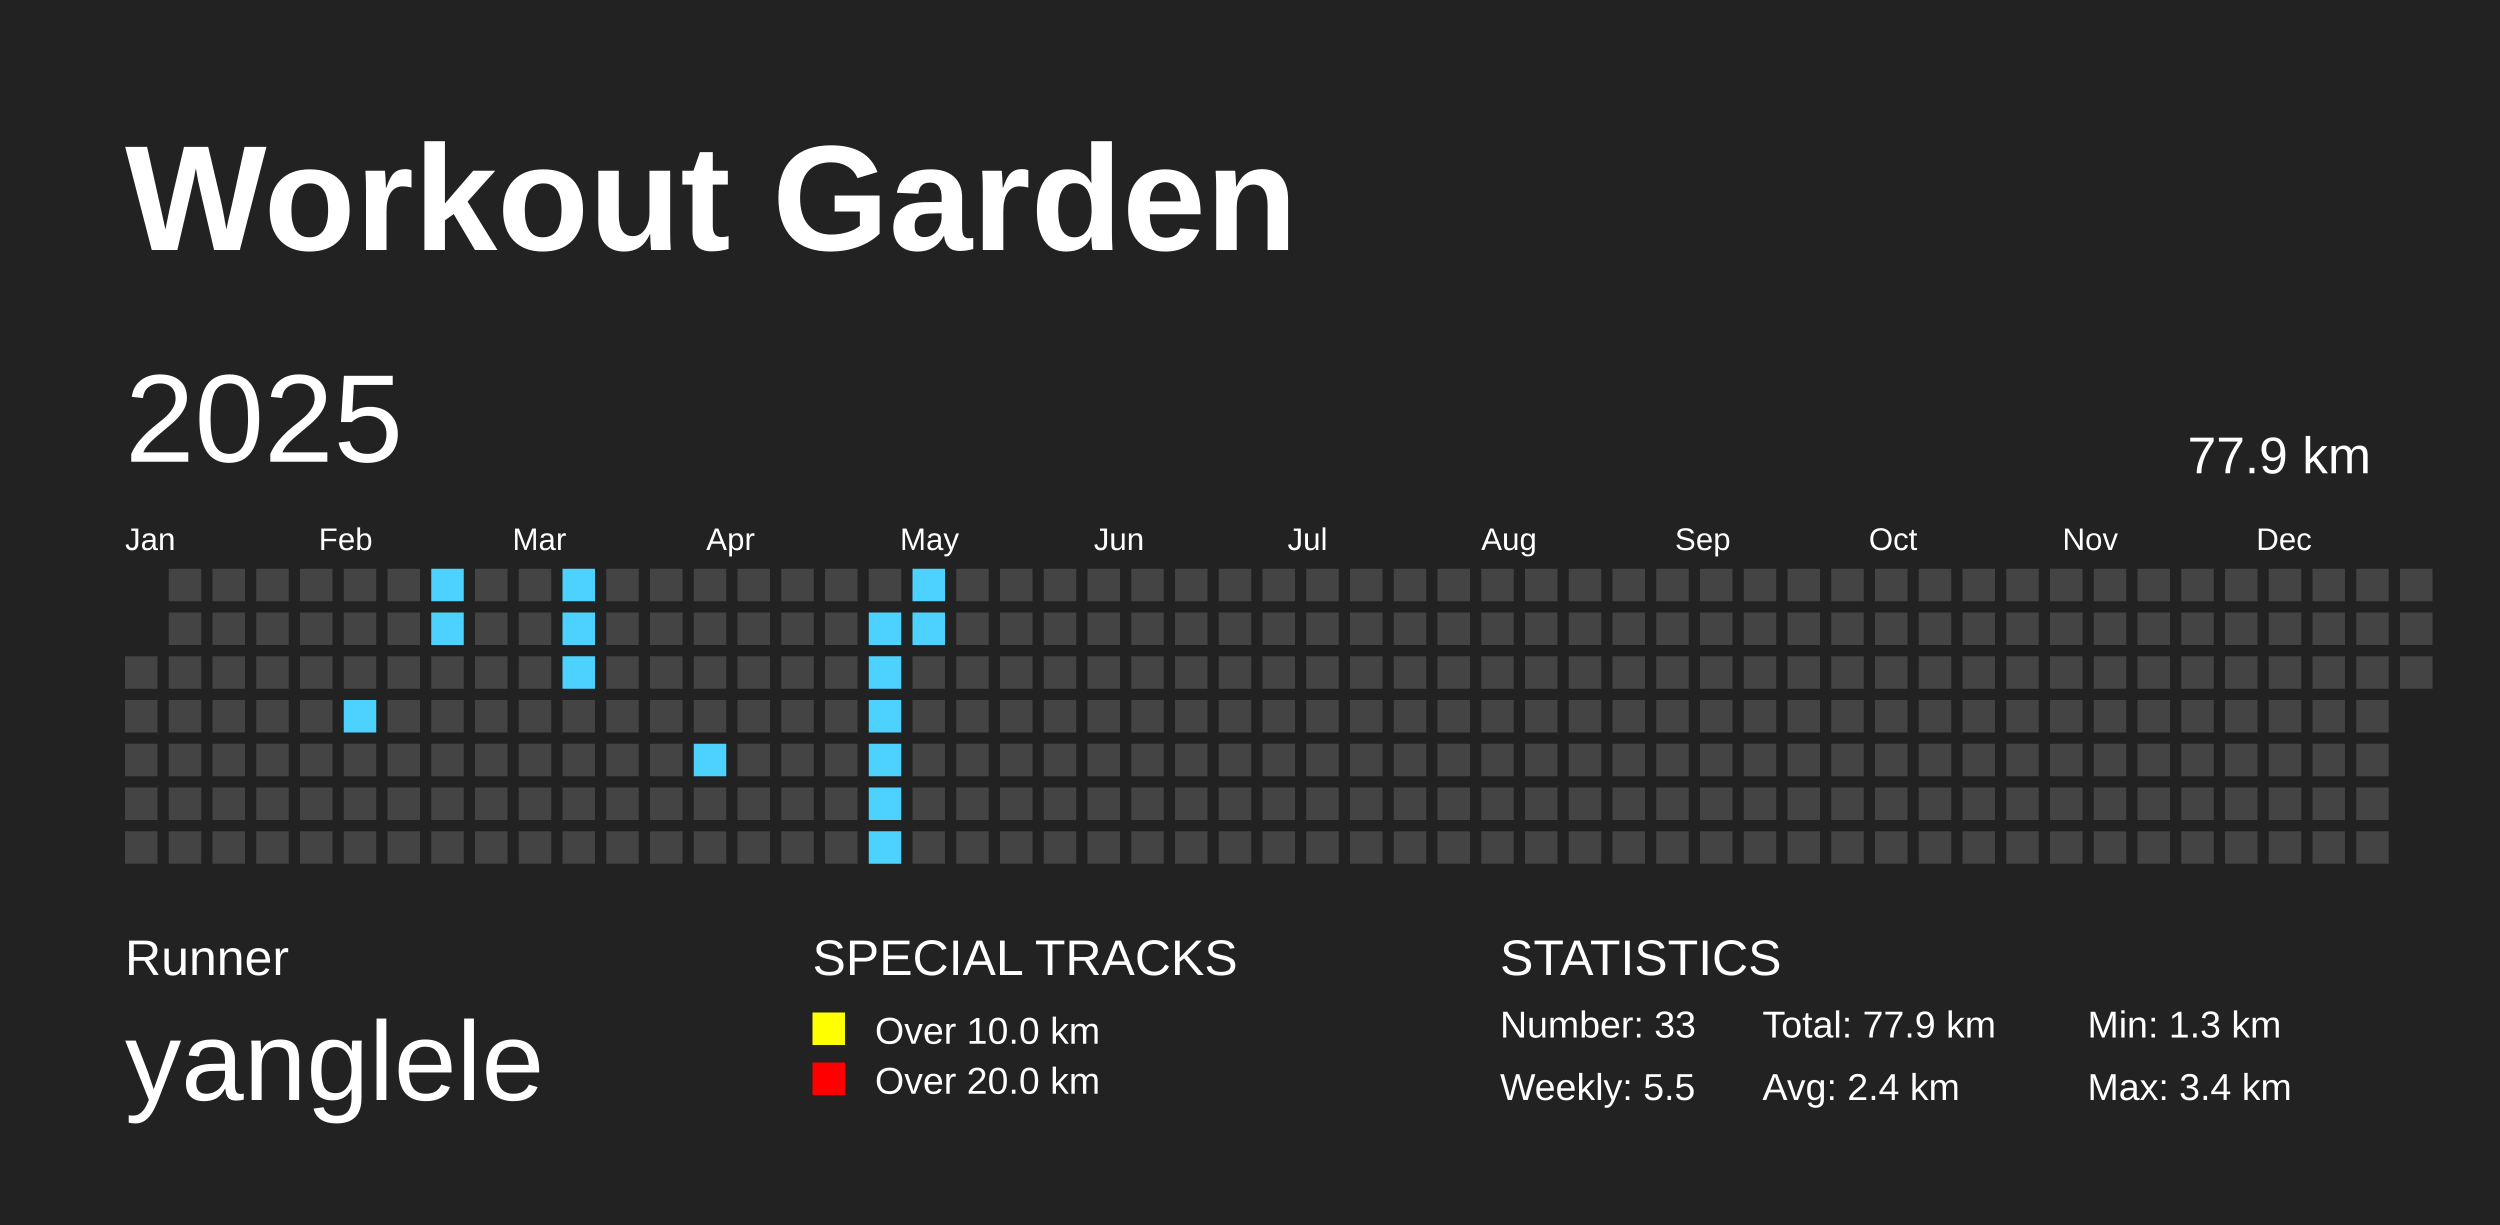
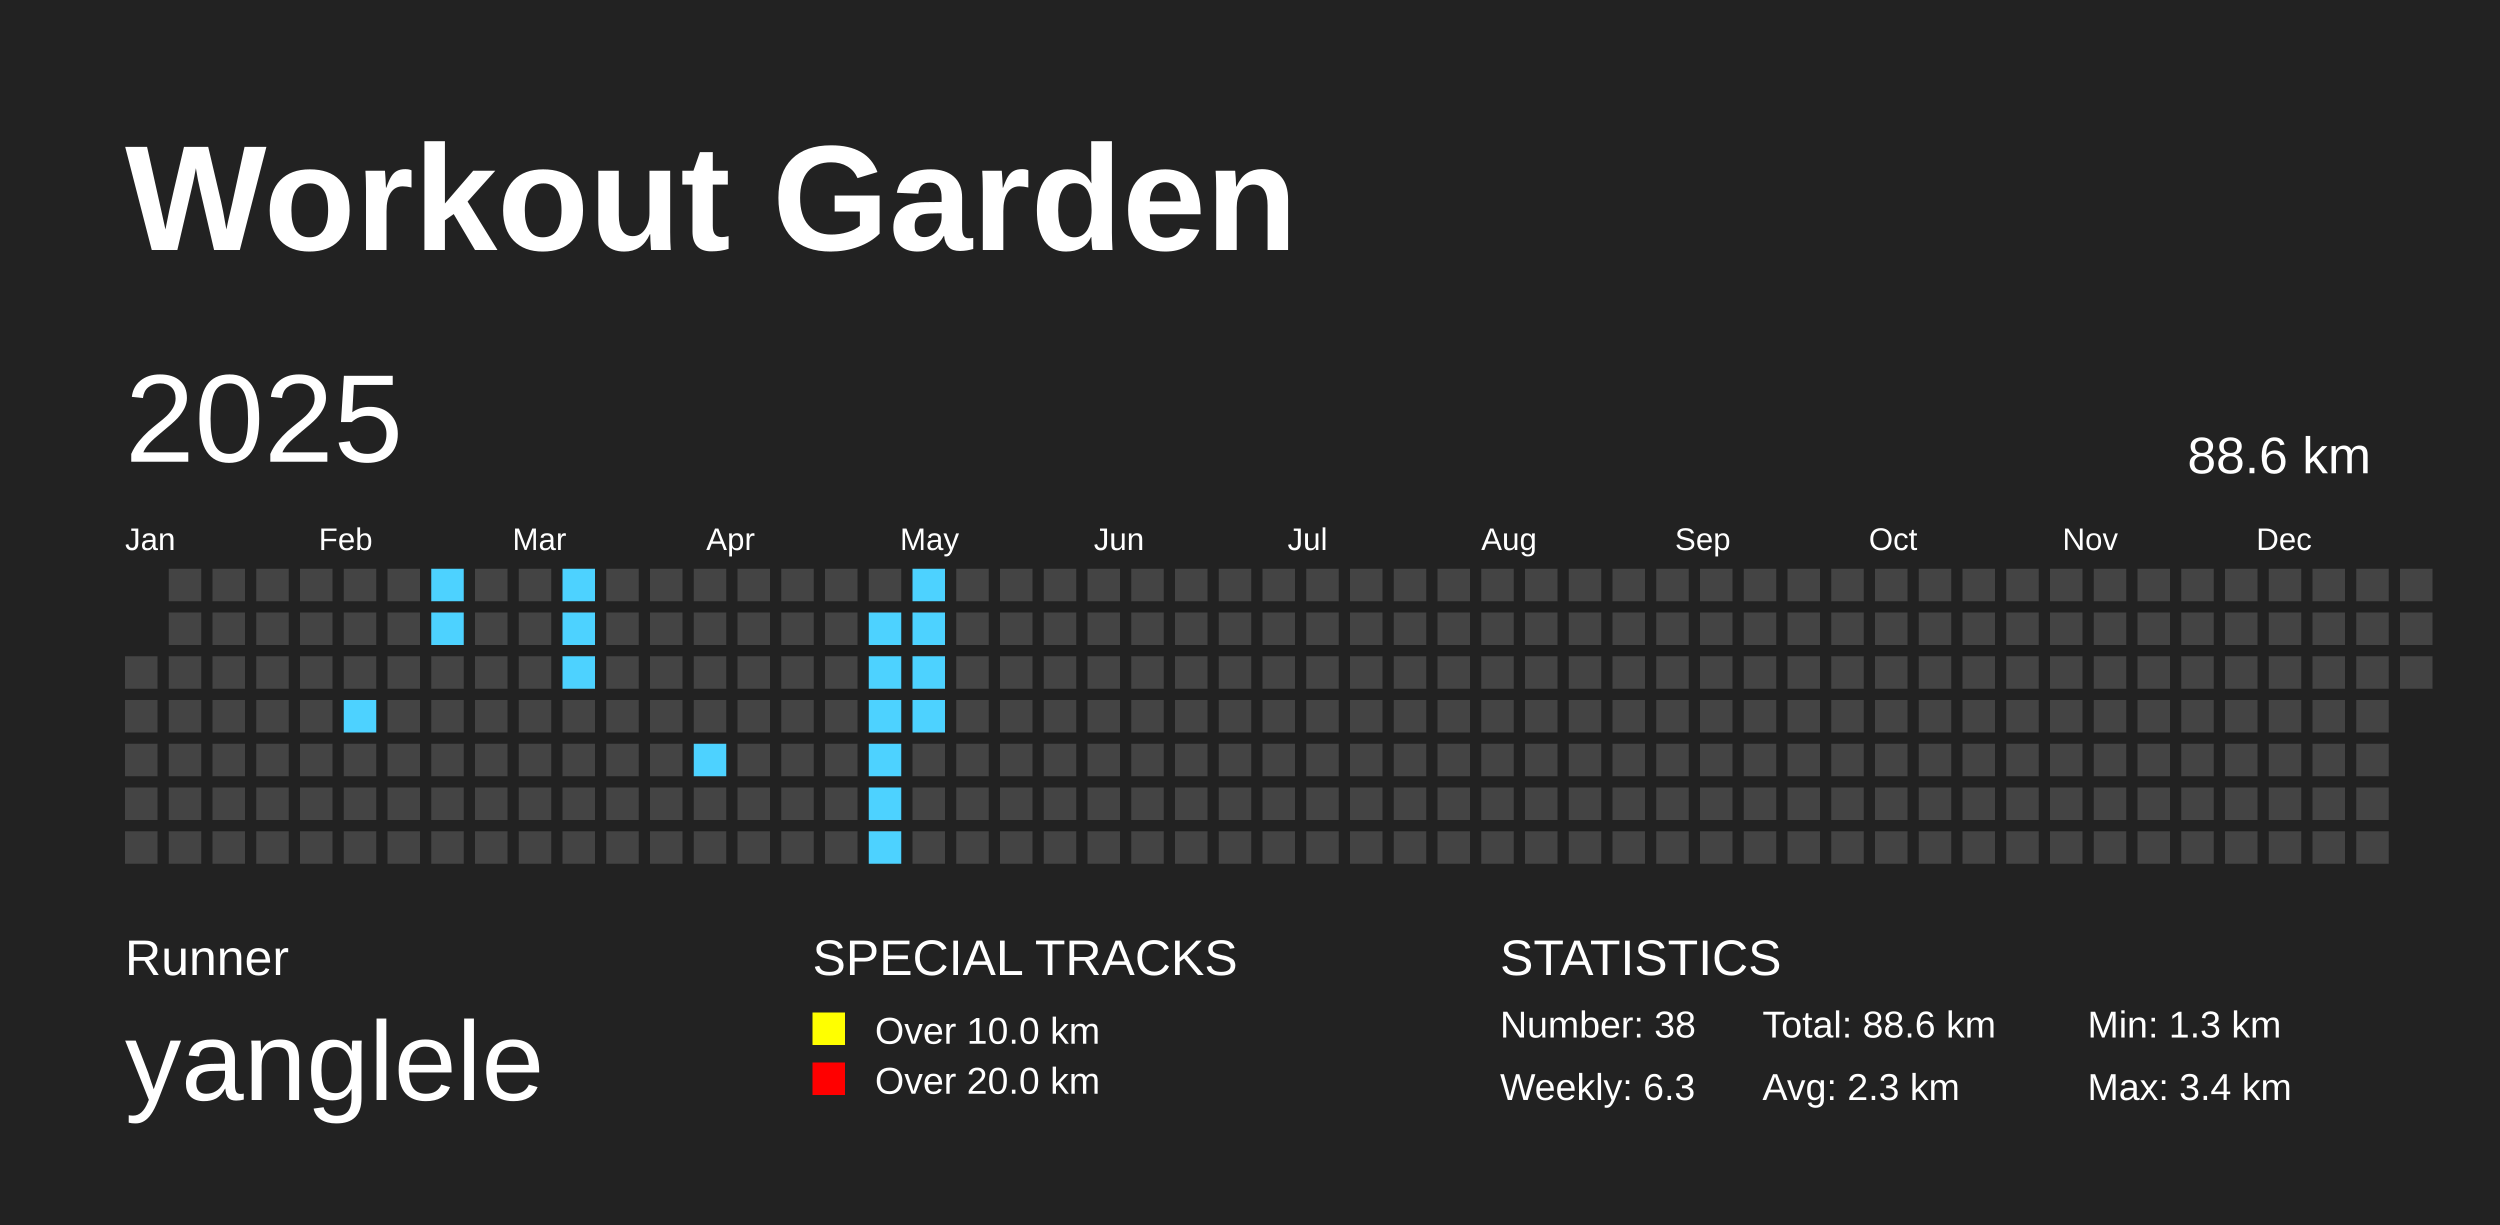
<svg xmlns="http://www.w3.org/2000/svg" baseProfile="full" height="98mm" version="1.1" viewBox="0,0,200,98" width="200mm">
  <defs />
  <rect fill="#222222" height="98" width="200" x="0" y="0" />
  <text fill="#FFFFFF" style="font-size:12px; font-family:Arial; font-weight:bold;" x="10" y="20">Workout Garden</text>
  <text fill="#FFFFFF" style="font-size:4px; font-family:Arial" x="10" y="78">Runner</text>
  <text fill="#FFFFFF" style="font-size:9px; font-family:Arial" x="10" y="88">yanglele</text>
  <text fill="#FFFFFF" style="font-size:4px; font-family:Arial" x="65" y="78">SPECIAL TRACKS</text>
  <rect fill="yellow" height="2.6" width="2.6" x="65" y="81" />
  <text fill="#FFFFFF" style="font-size:3px; font-family:Arial" x="70" y="83.5">Over 10.0 km</text>
  <rect fill="red" height="2.6" width="2.6" x="65" y="85" />
  <text fill="#FFFFFF" style="font-size:3px; font-family:Arial" x="70" y="87.5">Over 20.0 km</text>
  <text fill="#FFFFFF" style="font-size:4px; font-family:Arial" x="120" y="78">STATISTICS</text>
-   <text fill="#FFFFFF" style="font-size:3px; font-family:Arial" x="120" y="83">Number: 33</text>
-   <text fill="#FFFFFF" style="font-size:3px; font-family:Arial" x="120" y="88">Weekly: 5.5</text>
-   <text fill="#FFFFFF" style="font-size:3px; font-family:Arial" x="141" y="83">Total: 77.9 km</text>
-   <text fill="#FFFFFF" style="font-size:3px; font-family:Arial" x="141" y="88">Avg: 2.4 km</text>
+   <text fill="#FFFFFF" style="font-size:3px; font-family:Arial" x="120" y="83">Number: 38</text>
+   <text fill="#FFFFFF" style="font-size:3px; font-family:Arial" x="120" y="88">Weekly: 6.3</text>
+   <text fill="#FFFFFF" style="font-size:3px; font-family:Arial" x="141" y="83">Total: 88.6 km</text>
+   <text fill="#FFFFFF" style="font-size:3px; font-family:Arial" x="141" y="88">Avg: 2.3 km</text>
  <text fill="#FFFFFF" style="font-size:3px; font-family:Arial" x="167" y="83">Min: 1.3 km</text>
  <text fill="#FFFFFF" style="font-size:3px; font-family:Arial" x="167" y="88">Max: 3.4 km</text>
  <text dominant-baseline="hanging" fill="#FFFFFF" style="font-size:10.0px; font-family:Arial;" x="10" y="30">2025</text>
-   <text dominant-baseline="hanging" fill="#FFFFFF" style="font-size:4.125px; font-family:Arial;" x="175" y="35">77.9 km</text>
+   <text dominant-baseline="hanging" fill="#FFFFFF" style="font-size:4.125px; font-family:Arial;" x="175" y="35">88.6 km</text>
  <text fill="#FFFFFF" style="font-size:2.5px; font-family:Arial" x="10.0" y="44">Jan</text>
  <text fill="#FFFFFF" style="font-size:2.5px; font-family:Arial" x="25.5" y="44">Feb</text>
  <text fill="#FFFFFF" style="font-size:2.5px; font-family:Arial" x="41.0" y="44">Mar</text>
  <text fill="#FFFFFF" style="font-size:2.5px; font-family:Arial" x="56.5" y="44">Apr</text>
  <text fill="#FFFFFF" style="font-size:2.5px; font-family:Arial" x="72.0" y="44">May</text>
  <text fill="#FFFFFF" style="font-size:2.5px; font-family:Arial" x="87.5" y="44">Jun</text>
  <text fill="#FFFFFF" style="font-size:2.5px; font-family:Arial" x="103.0" y="44">Jul</text>
  <text fill="#FFFFFF" style="font-size:2.5px; font-family:Arial" x="118.5" y="44">Aug</text>
  <text fill="#FFFFFF" style="font-size:2.5px; font-family:Arial" x="134.0" y="44">Sep</text>
  <text fill="#FFFFFF" style="font-size:2.5px; font-family:Arial" x="149.5" y="44">Oct</text>
  <text fill="#FFFFFF" style="font-size:2.5px; font-family:Arial" x="165.0" y="44">Nov</text>
  <text fill="#FFFFFF" style="font-size:2.5px; font-family:Arial" x="180.5" y="44">Dec</text>
  <rect fill="#444444" height="2.6" width="2.6" x="10.0" y="52.5" />
  <rect fill="#444444" height="2.6" width="2.6" x="10.0" y="56.0" />
  <rect fill="#444444" height="2.6" width="2.6" x="10.0" y="59.5" />
  <rect fill="#444444" height="2.6" width="2.6" x="10.0" y="63.0" />
  <rect fill="#444444" height="2.6" width="2.6" x="10.0" y="66.5" />
  <rect fill="#444444" height="2.6" width="2.6" x="13.5" y="45.5" />
  <rect fill="#444444" height="2.6" width="2.6" x="13.5" y="49.0" />
  <rect fill="#444444" height="2.6" width="2.6" x="13.5" y="52.5" />
  <rect fill="#444444" height="2.6" width="2.6" x="13.5" y="56.0" />
  <rect fill="#444444" height="2.6" width="2.6" x="13.5" y="59.5" />
  <rect fill="#444444" height="2.6" width="2.6" x="13.5" y="63.0" />
  <rect fill="#444444" height="2.6" width="2.6" x="13.5" y="66.5" />
  <rect fill="#444444" height="2.6" width="2.6" x="17.0" y="45.5" />
  <rect fill="#444444" height="2.6" width="2.6" x="17.0" y="49.0" />
  <rect fill="#444444" height="2.6" width="2.6" x="17.0" y="52.5" />
  <rect fill="#444444" height="2.6" width="2.6" x="17.0" y="56.0" />
  <rect fill="#444444" height="2.6" width="2.6" x="17.0" y="59.5" />
  <rect fill="#444444" height="2.6" width="2.6" x="17.0" y="63.0" />
  <rect fill="#444444" height="2.6" width="2.6" x="17.0" y="66.5" />
  <rect fill="#444444" height="2.6" width="2.6" x="20.5" y="45.5" />
  <rect fill="#444444" height="2.6" width="2.6" x="20.5" y="49.0" />
  <rect fill="#444444" height="2.6" width="2.6" x="20.5" y="52.5" />
  <rect fill="#444444" height="2.6" width="2.6" x="20.5" y="56.0" />
  <rect fill="#444444" height="2.6" width="2.6" x="20.5" y="59.5" />
  <rect fill="#444444" height="2.6" width="2.6" x="20.5" y="63.0" />
  <rect fill="#444444" height="2.6" width="2.6" x="20.5" y="66.5" />
  <rect fill="#444444" height="2.6" width="2.6" x="24.0" y="45.5" />
  <rect fill="#444444" height="2.6" width="2.6" x="24.0" y="49.0" />
  <rect fill="#444444" height="2.6" width="2.6" x="24.0" y="52.5" />
  <rect fill="#444444" height="2.6" width="2.6" x="24.0" y="56.0" />
  <rect fill="#444444" height="2.6" width="2.6" x="24.0" y="59.5" />
  <rect fill="#444444" height="2.6" width="2.6" x="24.0" y="63.0" />
  <rect fill="#444444" height="2.6" width="2.6" x="24.0" y="66.5" />
  <rect fill="#444444" height="2.6" width="2.6" x="27.5" y="45.5" />
  <rect fill="#444444" height="2.6" width="2.6" x="27.5" y="49.0" />
  <rect fill="#444444" height="2.6" width="2.6" x="27.5" y="52.5" />
  <rect fill="#4DD2FF" height="2.6" width="2.6" x="27.5" y="56.0" />
  <rect fill="#444444" height="2.6" width="2.6" x="27.5" y="59.5" />
  <rect fill="#444444" height="2.6" width="2.6" x="27.5" y="63.0" />
  <rect fill="#444444" height="2.6" width="2.6" x="27.5" y="66.5" />
  <rect fill="#444444" height="2.6" width="2.6" x="31.0" y="45.5" />
  <rect fill="#444444" height="2.6" width="2.6" x="31.0" y="49.0" />
  <rect fill="#444444" height="2.6" width="2.6" x="31.0" y="52.5" />
  <rect fill="#444444" height="2.6" width="2.6" x="31.0" y="56.0" />
  <rect fill="#444444" height="2.6" width="2.6" x="31.0" y="59.5" />
  <rect fill="#444444" height="2.6" width="2.6" x="31.0" y="63.0" />
  <rect fill="#444444" height="2.6" width="2.6" x="31.0" y="66.5" />
  <rect fill="#4DD2FF" height="2.6" width="2.6" x="34.5" y="45.5" />
  <rect fill="#4DD2FF" height="2.6" width="2.6" x="34.5" y="49.0" />
  <rect fill="#444444" height="2.6" width="2.6" x="34.5" y="52.5" />
  <rect fill="#444444" height="2.6" width="2.6" x="34.5" y="56.0" />
  <rect fill="#444444" height="2.6" width="2.6" x="34.5" y="59.5" />
  <rect fill="#444444" height="2.6" width="2.6" x="34.5" y="63.0" />
  <rect fill="#444444" height="2.6" width="2.6" x="34.5" y="66.5" />
  <rect fill="#444444" height="2.6" width="2.6" x="38.0" y="45.5" />
  <rect fill="#444444" height="2.6" width="2.6" x="38.0" y="49.0" />
  <rect fill="#444444" height="2.6" width="2.6" x="38.0" y="52.5" />
  <rect fill="#444444" height="2.6" width="2.6" x="38.0" y="56.0" />
  <rect fill="#444444" height="2.6" width="2.6" x="38.0" y="59.5" />
  <rect fill="#444444" height="2.6" width="2.6" x="38.0" y="63.0" />
  <rect fill="#444444" height="2.6" width="2.6" x="38.0" y="66.5" />
  <rect fill="#444444" height="2.6" width="2.6" x="41.5" y="45.5" />
  <rect fill="#444444" height="2.6" width="2.6" x="41.5" y="49.0" />
  <rect fill="#444444" height="2.6" width="2.6" x="41.5" y="52.5" />
  <rect fill="#444444" height="2.6" width="2.6" x="41.5" y="56.0" />
  <rect fill="#444444" height="2.6" width="2.6" x="41.5" y="59.5" />
  <rect fill="#444444" height="2.6" width="2.6" x="41.5" y="63.0" />
  <rect fill="#444444" height="2.6" width="2.6" x="41.5" y="66.5" />
  <rect fill="#4DD2FF" height="2.6" width="2.6" x="45.0" y="45.5" />
  <rect fill="#4DD2FF" height="2.6" width="2.6" x="45.0" y="49.0" />
  <rect fill="#4DD2FF" height="2.6" width="2.6" x="45.0" y="52.5" />
  <rect fill="#444444" height="2.6" width="2.6" x="45.0" y="56.0" />
  <rect fill="#444444" height="2.6" width="2.6" x="45.0" y="59.5" />
  <rect fill="#444444" height="2.6" width="2.6" x="45.0" y="63.0" />
  <rect fill="#444444" height="2.6" width="2.6" x="45.0" y="66.5" />
  <rect fill="#444444" height="2.6" width="2.6" x="48.5" y="45.5" />
  <rect fill="#444444" height="2.6" width="2.6" x="48.5" y="49.0" />
  <rect fill="#444444" height="2.6" width="2.6" x="48.5" y="52.5" />
  <rect fill="#444444" height="2.6" width="2.6" x="48.5" y="56.0" />
  <rect fill="#444444" height="2.6" width="2.6" x="48.5" y="59.5" />
  <rect fill="#444444" height="2.6" width="2.6" x="48.5" y="63.0" />
  <rect fill="#444444" height="2.6" width="2.6" x="48.5" y="66.5" />
  <rect fill="#444444" height="2.6" width="2.6" x="52.0" y="45.5" />
  <rect fill="#444444" height="2.6" width="2.6" x="52.0" y="49.0" />
  <rect fill="#444444" height="2.6" width="2.6" x="52.0" y="52.5" />
  <rect fill="#444444" height="2.6" width="2.6" x="52.0" y="56.0" />
  <rect fill="#444444" height="2.6" width="2.6" x="52.0" y="59.5" />
  <rect fill="#444444" height="2.6" width="2.6" x="52.0" y="63.0" />
  <rect fill="#444444" height="2.6" width="2.6" x="52.0" y="66.5" />
  <rect fill="#444444" height="2.6" width="2.6" x="55.5" y="45.5" />
  <rect fill="#444444" height="2.6" width="2.6" x="55.5" y="49.0" />
  <rect fill="#444444" height="2.6" width="2.6" x="55.5" y="52.5" />
  <rect fill="#444444" height="2.6" width="2.6" x="55.5" y="56.0" />
  <rect fill="#4DD2FF" height="2.6" width="2.6" x="55.5" y="59.5" />
  <rect fill="#444444" height="2.6" width="2.6" x="55.5" y="63.0" />
  <rect fill="#444444" height="2.6" width="2.6" x="55.5" y="66.5" />
  <rect fill="#444444" height="2.6" width="2.6" x="59.0" y="45.5" />
  <rect fill="#444444" height="2.6" width="2.6" x="59.0" y="49.0" />
  <rect fill="#444444" height="2.6" width="2.6" x="59.0" y="52.5" />
  <rect fill="#444444" height="2.6" width="2.6" x="59.0" y="56.0" />
  <rect fill="#444444" height="2.6" width="2.6" x="59.0" y="59.5" />
  <rect fill="#444444" height="2.6" width="2.6" x="59.0" y="63.0" />
  <rect fill="#444444" height="2.6" width="2.6" x="59.0" y="66.5" />
  <rect fill="#444444" height="2.6" width="2.6" x="62.5" y="45.5" />
  <rect fill="#444444" height="2.6" width="2.6" x="62.5" y="49.0" />
  <rect fill="#444444" height="2.6" width="2.6" x="62.5" y="52.5" />
  <rect fill="#444444" height="2.6" width="2.6" x="62.5" y="56.0" />
  <rect fill="#444444" height="2.6" width="2.6" x="62.5" y="59.5" />
  <rect fill="#444444" height="2.6" width="2.6" x="62.5" y="63.0" />
  <rect fill="#444444" height="2.6" width="2.6" x="62.5" y="66.5" />
  <rect fill="#444444" height="2.6" width="2.6" x="66.0" y="45.5" />
  <rect fill="#444444" height="2.6" width="2.6" x="66.0" y="49.0" />
  <rect fill="#444444" height="2.6" width="2.6" x="66.0" y="52.5" />
  <rect fill="#444444" height="2.6" width="2.6" x="66.0" y="56.0" />
  <rect fill="#444444" height="2.6" width="2.6" x="66.0" y="59.5" />
  <rect fill="#444444" height="2.6" width="2.6" x="66.0" y="63.0" />
  <rect fill="#444444" height="2.6" width="2.6" x="66.0" y="66.5" />
  <rect fill="#444444" height="2.6" width="2.6" x="69.5" y="45.5" />
  <rect fill="#4DD2FF" height="2.6" width="2.6" x="69.5" y="49.0" />
  <rect fill="#4DD2FF" height="2.6" width="2.6" x="69.5" y="52.5" />
  <rect fill="#4DD2FF" height="2.6" width="2.6" x="69.5" y="56.0" />
  <rect fill="#4DD2FF" height="2.6" width="2.6" x="69.5" y="59.5" />
  <rect fill="#4DD2FF" height="2.6" width="2.6" x="69.5" y="63.0" />
  <rect fill="#4DD2FF" height="2.6" width="2.6" x="69.5" y="66.5" />
  <rect fill="#4DD2FF" height="2.6" width="2.6" x="73.0" y="45.5" />
  <rect fill="#4DD2FF" height="2.6" width="2.6" x="73.0" y="49.0" />
-   <rect fill="#444444" height="2.6" width="2.6" x="73.0" y="52.5" />
-   <rect fill="#444444" height="2.6" width="2.6" x="73.0" y="56.0" />
+   <rect fill="#4DD2FF" height="2.6" width="2.6" x="73.0" y="52.5" />
+   <rect fill="#4DD2FF" height="2.6" width="2.6" x="73.0" y="56.0" />
  <rect fill="#444444" height="2.6" width="2.6" x="73.0" y="59.5" />
  <rect fill="#444444" height="2.6" width="2.6" x="73.0" y="63.0" />
  <rect fill="#444444" height="2.6" width="2.6" x="73.0" y="66.5" />
  <rect fill="#444444" height="2.6" width="2.6" x="76.5" y="45.5" />
  <rect fill="#444444" height="2.6" width="2.6" x="76.5" y="49.0" />
  <rect fill="#444444" height="2.6" width="2.6" x="76.5" y="52.5" />
  <rect fill="#444444" height="2.6" width="2.6" x="76.5" y="56.0" />
  <rect fill="#444444" height="2.6" width="2.6" x="76.5" y="59.5" />
  <rect fill="#444444" height="2.6" width="2.6" x="76.5" y="63.0" />
  <rect fill="#444444" height="2.6" width="2.6" x="76.5" y="66.5" />
  <rect fill="#444444" height="2.6" width="2.6" x="80.0" y="45.5" />
  <rect fill="#444444" height="2.6" width="2.6" x="80.0" y="49.0" />
  <rect fill="#444444" height="2.6" width="2.6" x="80.0" y="52.5" />
  <rect fill="#444444" height="2.6" width="2.6" x="80.0" y="56.0" />
  <rect fill="#444444" height="2.6" width="2.6" x="80.0" y="59.5" />
  <rect fill="#444444" height="2.6" width="2.6" x="80.0" y="63.0" />
  <rect fill="#444444" height="2.6" width="2.6" x="80.0" y="66.5" />
  <rect fill="#444444" height="2.6" width="2.6" x="83.5" y="45.5" />
  <rect fill="#444444" height="2.6" width="2.6" x="83.5" y="49.0" />
  <rect fill="#444444" height="2.6" width="2.6" x="83.5" y="52.5" />
  <rect fill="#444444" height="2.6" width="2.6" x="83.5" y="56.0" />
  <rect fill="#444444" height="2.6" width="2.6" x="83.5" y="59.5" />
  <rect fill="#444444" height="2.6" width="2.6" x="83.5" y="63.0" />
  <rect fill="#444444" height="2.6" width="2.6" x="83.5" y="66.5" />
  <rect fill="#444444" height="2.6" width="2.6" x="87.0" y="45.5" />
  <rect fill="#444444" height="2.6" width="2.6" x="87.0" y="49.0" />
  <rect fill="#444444" height="2.6" width="2.6" x="87.0" y="52.5" />
  <rect fill="#444444" height="2.6" width="2.6" x="87.0" y="56.0" />
  <rect fill="#444444" height="2.6" width="2.6" x="87.0" y="59.5" />
  <rect fill="#444444" height="2.6" width="2.6" x="87.0" y="63.0" />
  <rect fill="#444444" height="2.6" width="2.6" x="87.0" y="66.5" />
  <rect fill="#444444" height="2.6" width="2.6" x="90.5" y="45.5" />
  <rect fill="#444444" height="2.6" width="2.6" x="90.5" y="49.0" />
  <rect fill="#444444" height="2.6" width="2.6" x="90.5" y="52.5" />
  <rect fill="#444444" height="2.6" width="2.6" x="90.5" y="56.0" />
  <rect fill="#444444" height="2.6" width="2.6" x="90.5" y="59.5" />
  <rect fill="#444444" height="2.6" width="2.6" x="90.5" y="63.0" />
  <rect fill="#444444" height="2.6" width="2.6" x="90.5" y="66.5" />
  <rect fill="#444444" height="2.6" width="2.6" x="94.0" y="45.5" />
  <rect fill="#444444" height="2.6" width="2.6" x="94.0" y="49.0" />
  <rect fill="#444444" height="2.6" width="2.6" x="94.0" y="52.5" />
  <rect fill="#444444" height="2.6" width="2.6" x="94.0" y="56.0" />
  <rect fill="#444444" height="2.6" width="2.6" x="94.0" y="59.5" />
  <rect fill="#444444" height="2.6" width="2.6" x="94.0" y="63.0" />
  <rect fill="#444444" height="2.6" width="2.6" x="94.0" y="66.5" />
  <rect fill="#444444" height="2.6" width="2.6" x="97.5" y="45.5" />
  <rect fill="#444444" height="2.6" width="2.6" x="97.5" y="49.0" />
  <rect fill="#444444" height="2.6" width="2.6" x="97.5" y="52.5" />
  <rect fill="#444444" height="2.6" width="2.6" x="97.5" y="56.0" />
  <rect fill="#444444" height="2.6" width="2.6" x="97.5" y="59.5" />
  <rect fill="#444444" height="2.6" width="2.6" x="97.5" y="63.0" />
  <rect fill="#444444" height="2.6" width="2.6" x="97.5" y="66.5" />
  <rect fill="#444444" height="2.6" width="2.6" x="101.0" y="45.5" />
  <rect fill="#444444" height="2.6" width="2.6" x="101.0" y="49.0" />
  <rect fill="#444444" height="2.6" width="2.6" x="101.0" y="52.5" />
  <rect fill="#444444" height="2.6" width="2.6" x="101.0" y="56.0" />
  <rect fill="#444444" height="2.6" width="2.6" x="101.0" y="59.5" />
  <rect fill="#444444" height="2.6" width="2.6" x="101.0" y="63.0" />
  <rect fill="#444444" height="2.6" width="2.6" x="101.0" y="66.5" />
  <rect fill="#444444" height="2.6" width="2.6" x="104.5" y="45.5" />
  <rect fill="#444444" height="2.6" width="2.6" x="104.5" y="49.0" />
  <rect fill="#444444" height="2.6" width="2.6" x="104.5" y="52.5" />
  <rect fill="#444444" height="2.6" width="2.6" x="104.5" y="56.0" />
  <rect fill="#444444" height="2.6" width="2.6" x="104.5" y="59.5" />
  <rect fill="#444444" height="2.6" width="2.6" x="104.5" y="63.0" />
  <rect fill="#444444" height="2.6" width="2.6" x="104.5" y="66.5" />
  <rect fill="#444444" height="2.6" width="2.6" x="108.0" y="45.5" />
  <rect fill="#444444" height="2.6" width="2.6" x="108.0" y="49.0" />
  <rect fill="#444444" height="2.6" width="2.6" x="108.0" y="52.5" />
  <rect fill="#444444" height="2.6" width="2.6" x="108.0" y="56.0" />
  <rect fill="#444444" height="2.6" width="2.6" x="108.0" y="59.5" />
  <rect fill="#444444" height="2.6" width="2.6" x="108.0" y="63.0" />
  <rect fill="#444444" height="2.6" width="2.6" x="108.0" y="66.5" />
  <rect fill="#444444" height="2.6" width="2.6" x="111.5" y="45.5" />
  <rect fill="#444444" height="2.6" width="2.6" x="111.5" y="49.0" />
  <rect fill="#444444" height="2.6" width="2.6" x="111.5" y="52.5" />
  <rect fill="#444444" height="2.6" width="2.6" x="111.5" y="56.0" />
  <rect fill="#444444" height="2.6" width="2.6" x="111.5" y="59.5" />
  <rect fill="#444444" height="2.6" width="2.6" x="111.5" y="63.0" />
  <rect fill="#444444" height="2.6" width="2.6" x="111.5" y="66.5" />
  <rect fill="#444444" height="2.6" width="2.6" x="115.0" y="45.5" />
  <rect fill="#444444" height="2.6" width="2.6" x="115.0" y="49.0" />
  <rect fill="#444444" height="2.6" width="2.6" x="115.0" y="52.5" />
  <rect fill="#444444" height="2.6" width="2.6" x="115.0" y="56.0" />
  <rect fill="#444444" height="2.6" width="2.6" x="115.0" y="59.5" />
  <rect fill="#444444" height="2.6" width="2.6" x="115.0" y="63.0" />
  <rect fill="#444444" height="2.6" width="2.6" x="115.0" y="66.5" />
  <rect fill="#444444" height="2.6" width="2.6" x="118.5" y="45.5" />
  <rect fill="#444444" height="2.6" width="2.6" x="118.5" y="49.0" />
  <rect fill="#444444" height="2.6" width="2.6" x="118.5" y="52.5" />
  <rect fill="#444444" height="2.6" width="2.6" x="118.5" y="56.0" />
  <rect fill="#444444" height="2.6" width="2.6" x="118.5" y="59.5" />
  <rect fill="#444444" height="2.6" width="2.6" x="118.5" y="63.0" />
  <rect fill="#444444" height="2.6" width="2.6" x="118.5" y="66.5" />
  <rect fill="#444444" height="2.6" width="2.6" x="122.0" y="45.5" />
  <rect fill="#444444" height="2.6" width="2.6" x="122.0" y="49.0" />
  <rect fill="#444444" height="2.6" width="2.6" x="122.0" y="52.5" />
  <rect fill="#444444" height="2.6" width="2.6" x="122.0" y="56.0" />
  <rect fill="#444444" height="2.6" width="2.6" x="122.0" y="59.5" />
  <rect fill="#444444" height="2.6" width="2.6" x="122.0" y="63.0" />
  <rect fill="#444444" height="2.6" width="2.6" x="122.0" y="66.5" />
  <rect fill="#444444" height="2.6" width="2.6" x="125.5" y="45.5" />
  <rect fill="#444444" height="2.6" width="2.6" x="125.5" y="49.0" />
  <rect fill="#444444" height="2.6" width="2.6" x="125.5" y="52.5" />
  <rect fill="#444444" height="2.6" width="2.6" x="125.5" y="56.0" />
  <rect fill="#444444" height="2.6" width="2.6" x="125.5" y="59.5" />
  <rect fill="#444444" height="2.6" width="2.6" x="125.5" y="63.0" />
  <rect fill="#444444" height="2.6" width="2.6" x="125.5" y="66.5" />
  <rect fill="#444444" height="2.6" width="2.6" x="129.0" y="45.5" />
  <rect fill="#444444" height="2.6" width="2.6" x="129.0" y="49.0" />
  <rect fill="#444444" height="2.6" width="2.6" x="129.0" y="52.5" />
  <rect fill="#444444" height="2.6" width="2.6" x="129.0" y="56.0" />
  <rect fill="#444444" height="2.6" width="2.6" x="129.0" y="59.5" />
  <rect fill="#444444" height="2.6" width="2.6" x="129.0" y="63.0" />
  <rect fill="#444444" height="2.6" width="2.6" x="129.0" y="66.5" />
  <rect fill="#444444" height="2.6" width="2.6" x="132.5" y="45.5" />
  <rect fill="#444444" height="2.6" width="2.6" x="132.5" y="49.0" />
  <rect fill="#444444" height="2.6" width="2.6" x="132.5" y="52.5" />
  <rect fill="#444444" height="2.6" width="2.6" x="132.5" y="56.0" />
  <rect fill="#444444" height="2.6" width="2.6" x="132.5" y="59.5" />
  <rect fill="#444444" height="2.6" width="2.6" x="132.5" y="63.0" />
  <rect fill="#444444" height="2.6" width="2.6" x="132.5" y="66.5" />
  <rect fill="#444444" height="2.6" width="2.6" x="136.0" y="45.5" />
  <rect fill="#444444" height="2.6" width="2.6" x="136.0" y="49.0" />
  <rect fill="#444444" height="2.6" width="2.6" x="136.0" y="52.5" />
  <rect fill="#444444" height="2.6" width="2.6" x="136.0" y="56.0" />
  <rect fill="#444444" height="2.6" width="2.6" x="136.0" y="59.5" />
  <rect fill="#444444" height="2.6" width="2.6" x="136.0" y="63.0" />
  <rect fill="#444444" height="2.6" width="2.6" x="136.0" y="66.5" />
  <rect fill="#444444" height="2.6" width="2.6" x="139.5" y="45.5" />
  <rect fill="#444444" height="2.6" width="2.6" x="139.5" y="49.0" />
  <rect fill="#444444" height="2.6" width="2.6" x="139.5" y="52.5" />
  <rect fill="#444444" height="2.6" width="2.6" x="139.5" y="56.0" />
  <rect fill="#444444" height="2.6" width="2.6" x="139.5" y="59.5" />
  <rect fill="#444444" height="2.6" width="2.6" x="139.5" y="63.0" />
  <rect fill="#444444" height="2.6" width="2.6" x="139.5" y="66.5" />
  <rect fill="#444444" height="2.6" width="2.6" x="143.0" y="45.5" />
  <rect fill="#444444" height="2.6" width="2.6" x="143.0" y="49.0" />
  <rect fill="#444444" height="2.6" width="2.6" x="143.0" y="52.5" />
  <rect fill="#444444" height="2.6" width="2.6" x="143.0" y="56.0" />
  <rect fill="#444444" height="2.6" width="2.6" x="143.0" y="59.5" />
  <rect fill="#444444" height="2.6" width="2.6" x="143.0" y="63.0" />
  <rect fill="#444444" height="2.6" width="2.6" x="143.0" y="66.5" />
  <rect fill="#444444" height="2.6" width="2.6" x="146.5" y="45.5" />
  <rect fill="#444444" height="2.6" width="2.6" x="146.5" y="49.0" />
  <rect fill="#444444" height="2.6" width="2.6" x="146.5" y="52.5" />
  <rect fill="#444444" height="2.6" width="2.6" x="146.5" y="56.0" />
  <rect fill="#444444" height="2.6" width="2.6" x="146.5" y="59.5" />
  <rect fill="#444444" height="2.6" width="2.6" x="146.5" y="63.0" />
  <rect fill="#444444" height="2.6" width="2.6" x="146.5" y="66.5" />
  <rect fill="#444444" height="2.6" width="2.6" x="150.0" y="45.5" />
  <rect fill="#444444" height="2.6" width="2.6" x="150.0" y="49.0" />
  <rect fill="#444444" height="2.6" width="2.6" x="150.0" y="52.5" />
  <rect fill="#444444" height="2.6" width="2.6" x="150.0" y="56.0" />
  <rect fill="#444444" height="2.6" width="2.6" x="150.0" y="59.5" />
  <rect fill="#444444" height="2.6" width="2.6" x="150.0" y="63.0" />
  <rect fill="#444444" height="2.6" width="2.6" x="150.0" y="66.5" />
  <rect fill="#444444" height="2.6" width="2.6" x="153.5" y="45.5" />
  <rect fill="#444444" height="2.6" width="2.6" x="153.5" y="49.0" />
  <rect fill="#444444" height="2.6" width="2.6" x="153.5" y="52.5" />
  <rect fill="#444444" height="2.6" width="2.6" x="153.5" y="56.0" />
  <rect fill="#444444" height="2.6" width="2.6" x="153.5" y="59.5" />
  <rect fill="#444444" height="2.6" width="2.6" x="153.5" y="63.0" />
  <rect fill="#444444" height="2.6" width="2.6" x="153.5" y="66.5" />
  <rect fill="#444444" height="2.6" width="2.6" x="157.0" y="45.5" />
  <rect fill="#444444" height="2.6" width="2.6" x="157.0" y="49.0" />
  <rect fill="#444444" height="2.6" width="2.6" x="157.0" y="52.5" />
  <rect fill="#444444" height="2.6" width="2.6" x="157.0" y="56.0" />
  <rect fill="#444444" height="2.6" width="2.6" x="157.0" y="59.5" />
  <rect fill="#444444" height="2.6" width="2.6" x="157.0" y="63.0" />
  <rect fill="#444444" height="2.6" width="2.6" x="157.0" y="66.5" />
  <rect fill="#444444" height="2.6" width="2.6" x="160.5" y="45.5" />
  <rect fill="#444444" height="2.6" width="2.6" x="160.5" y="49.0" />
  <rect fill="#444444" height="2.6" width="2.6" x="160.5" y="52.5" />
  <rect fill="#444444" height="2.6" width="2.6" x="160.5" y="56.0" />
  <rect fill="#444444" height="2.6" width="2.6" x="160.5" y="59.5" />
  <rect fill="#444444" height="2.6" width="2.6" x="160.5" y="63.0" />
  <rect fill="#444444" height="2.6" width="2.6" x="160.5" y="66.5" />
  <rect fill="#444444" height="2.6" width="2.6" x="164.0" y="45.5" />
  <rect fill="#444444" height="2.6" width="2.6" x="164.0" y="49.0" />
  <rect fill="#444444" height="2.6" width="2.6" x="164.0" y="52.5" />
  <rect fill="#444444" height="2.6" width="2.6" x="164.0" y="56.0" />
  <rect fill="#444444" height="2.6" width="2.6" x="164.0" y="59.5" />
  <rect fill="#444444" height="2.6" width="2.6" x="164.0" y="63.0" />
  <rect fill="#444444" height="2.6" width="2.6" x="164.0" y="66.5" />
  <rect fill="#444444" height="2.6" width="2.6" x="167.5" y="45.5" />
  <rect fill="#444444" height="2.6" width="2.6" x="167.5" y="49.0" />
  <rect fill="#444444" height="2.6" width="2.6" x="167.5" y="52.5" />
  <rect fill="#444444" height="2.6" width="2.6" x="167.5" y="56.0" />
  <rect fill="#444444" height="2.6" width="2.6" x="167.5" y="59.5" />
  <rect fill="#444444" height="2.6" width="2.6" x="167.5" y="63.0" />
  <rect fill="#444444" height="2.6" width="2.6" x="167.5" y="66.5" />
  <rect fill="#444444" height="2.6" width="2.6" x="171.0" y="45.5" />
  <rect fill="#444444" height="2.6" width="2.6" x="171.0" y="49.0" />
  <rect fill="#444444" height="2.6" width="2.6" x="171.0" y="52.5" />
  <rect fill="#444444" height="2.6" width="2.6" x="171.0" y="56.0" />
  <rect fill="#444444" height="2.6" width="2.6" x="171.0" y="59.5" />
  <rect fill="#444444" height="2.6" width="2.6" x="171.0" y="63.0" />
  <rect fill="#444444" height="2.6" width="2.6" x="171.0" y="66.5" />
  <rect fill="#444444" height="2.6" width="2.6" x="174.5" y="45.5" />
  <rect fill="#444444" height="2.6" width="2.6" x="174.5" y="49.0" />
  <rect fill="#444444" height="2.6" width="2.6" x="174.5" y="52.5" />
  <rect fill="#444444" height="2.6" width="2.6" x="174.5" y="56.0" />
  <rect fill="#444444" height="2.6" width="2.6" x="174.5" y="59.5" />
  <rect fill="#444444" height="2.6" width="2.6" x="174.5" y="63.0" />
  <rect fill="#444444" height="2.6" width="2.6" x="174.5" y="66.5" />
  <rect fill="#444444" height="2.6" width="2.6" x="178.0" y="45.5" />
  <rect fill="#444444" height="2.6" width="2.6" x="178.0" y="49.0" />
  <rect fill="#444444" height="2.6" width="2.6" x="178.0" y="52.5" />
  <rect fill="#444444" height="2.6" width="2.6" x="178.0" y="56.0" />
  <rect fill="#444444" height="2.6" width="2.6" x="178.0" y="59.5" />
  <rect fill="#444444" height="2.6" width="2.6" x="178.0" y="63.0" />
  <rect fill="#444444" height="2.6" width="2.6" x="178.0" y="66.5" />
  <rect fill="#444444" height="2.6" width="2.6" x="181.5" y="45.5" />
  <rect fill="#444444" height="2.6" width="2.6" x="181.5" y="49.0" />
  <rect fill="#444444" height="2.6" width="2.6" x="181.5" y="52.5" />
  <rect fill="#444444" height="2.6" width="2.6" x="181.5" y="56.0" />
  <rect fill="#444444" height="2.6" width="2.6" x="181.5" y="59.5" />
  <rect fill="#444444" height="2.6" width="2.6" x="181.5" y="63.0" />
  <rect fill="#444444" height="2.6" width="2.6" x="181.5" y="66.5" />
  <rect fill="#444444" height="2.6" width="2.6" x="185.0" y="45.5" />
  <rect fill="#444444" height="2.6" width="2.6" x="185.0" y="49.0" />
  <rect fill="#444444" height="2.6" width="2.6" x="185.0" y="52.5" />
  <rect fill="#444444" height="2.6" width="2.6" x="185.0" y="56.0" />
  <rect fill="#444444" height="2.6" width="2.6" x="185.0" y="59.5" />
  <rect fill="#444444" height="2.6" width="2.6" x="185.0" y="63.0" />
  <rect fill="#444444" height="2.6" width="2.6" x="185.0" y="66.5" />
  <rect fill="#444444" height="2.6" width="2.6" x="188.5" y="45.5" />
  <rect fill="#444444" height="2.6" width="2.6" x="188.5" y="49.0" />
  <rect fill="#444444" height="2.6" width="2.6" x="188.5" y="52.5" />
  <rect fill="#444444" height="2.6" width="2.6" x="188.5" y="56.0" />
  <rect fill="#444444" height="2.6" width="2.6" x="188.5" y="59.5" />
  <rect fill="#444444" height="2.6" width="2.6" x="188.5" y="63.0" />
  <rect fill="#444444" height="2.6" width="2.6" x="188.5" y="66.5" />
  <rect fill="#444444" height="2.6" width="2.6" x="192.0" y="45.5" />
  <rect fill="#444444" height="2.6" width="2.6" x="192.0" y="49.0" />
  <rect fill="#444444" height="2.6" width="2.6" x="192.0" y="52.5" />
</svg>
